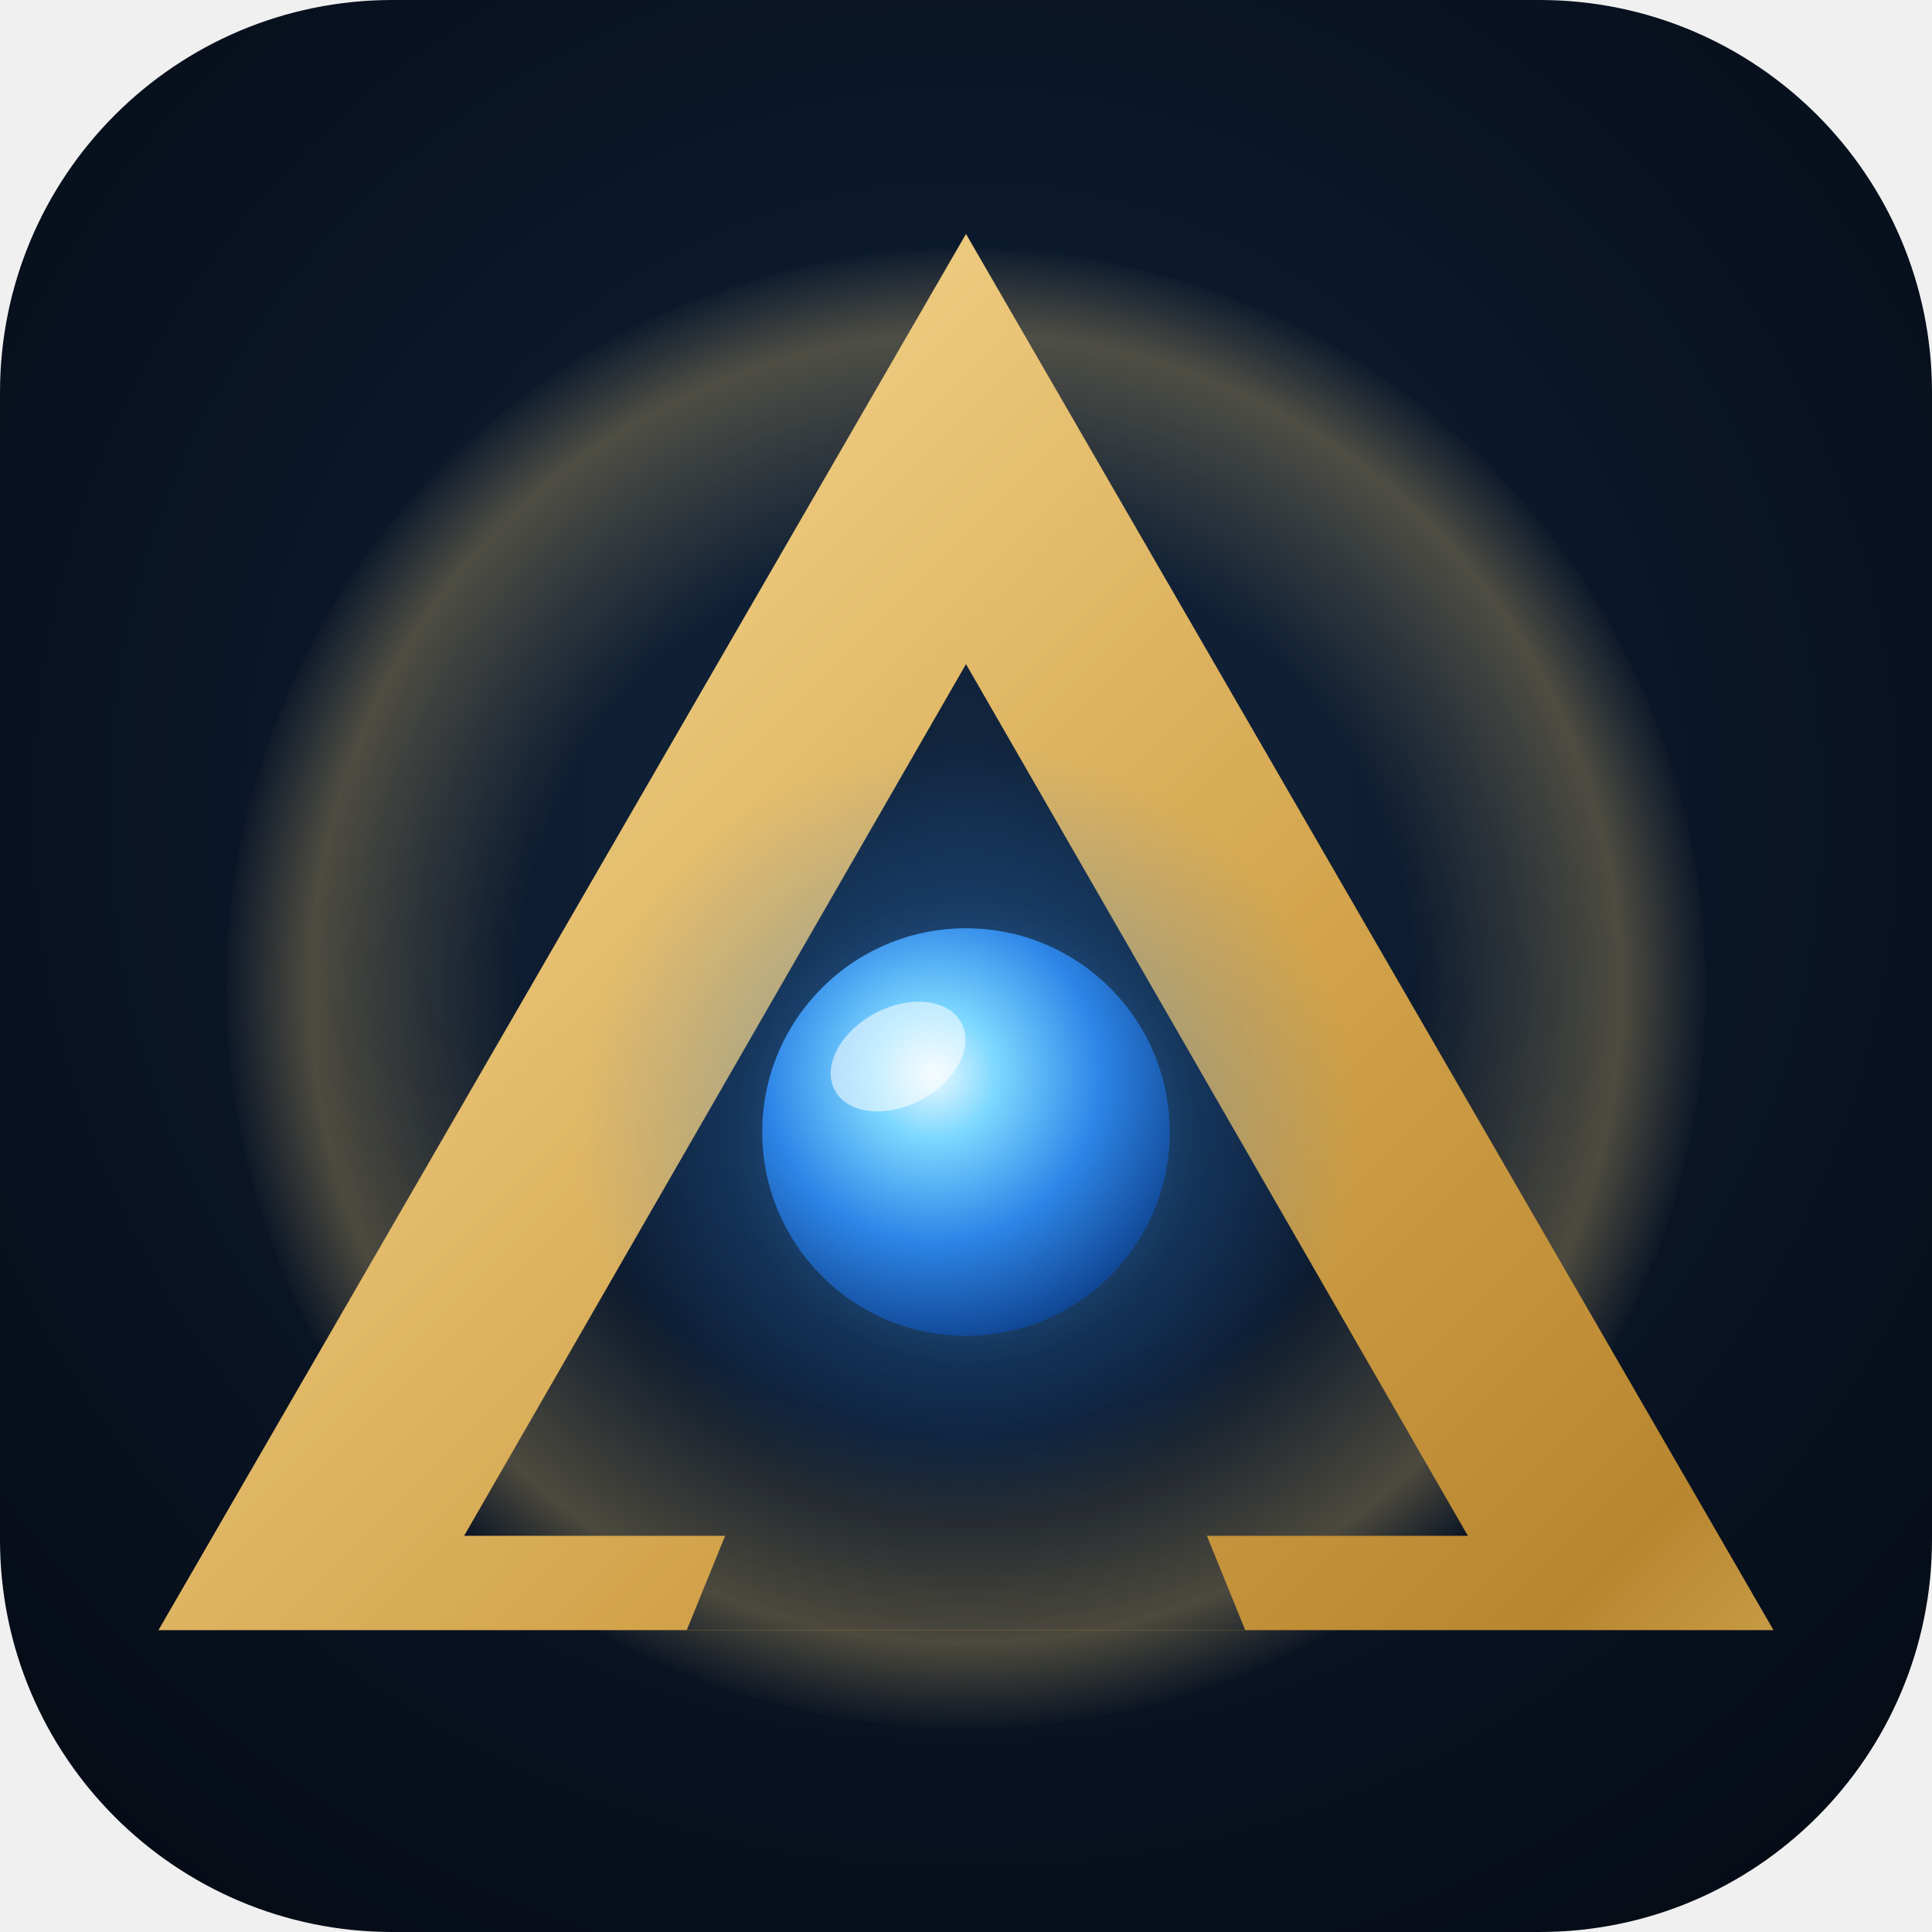
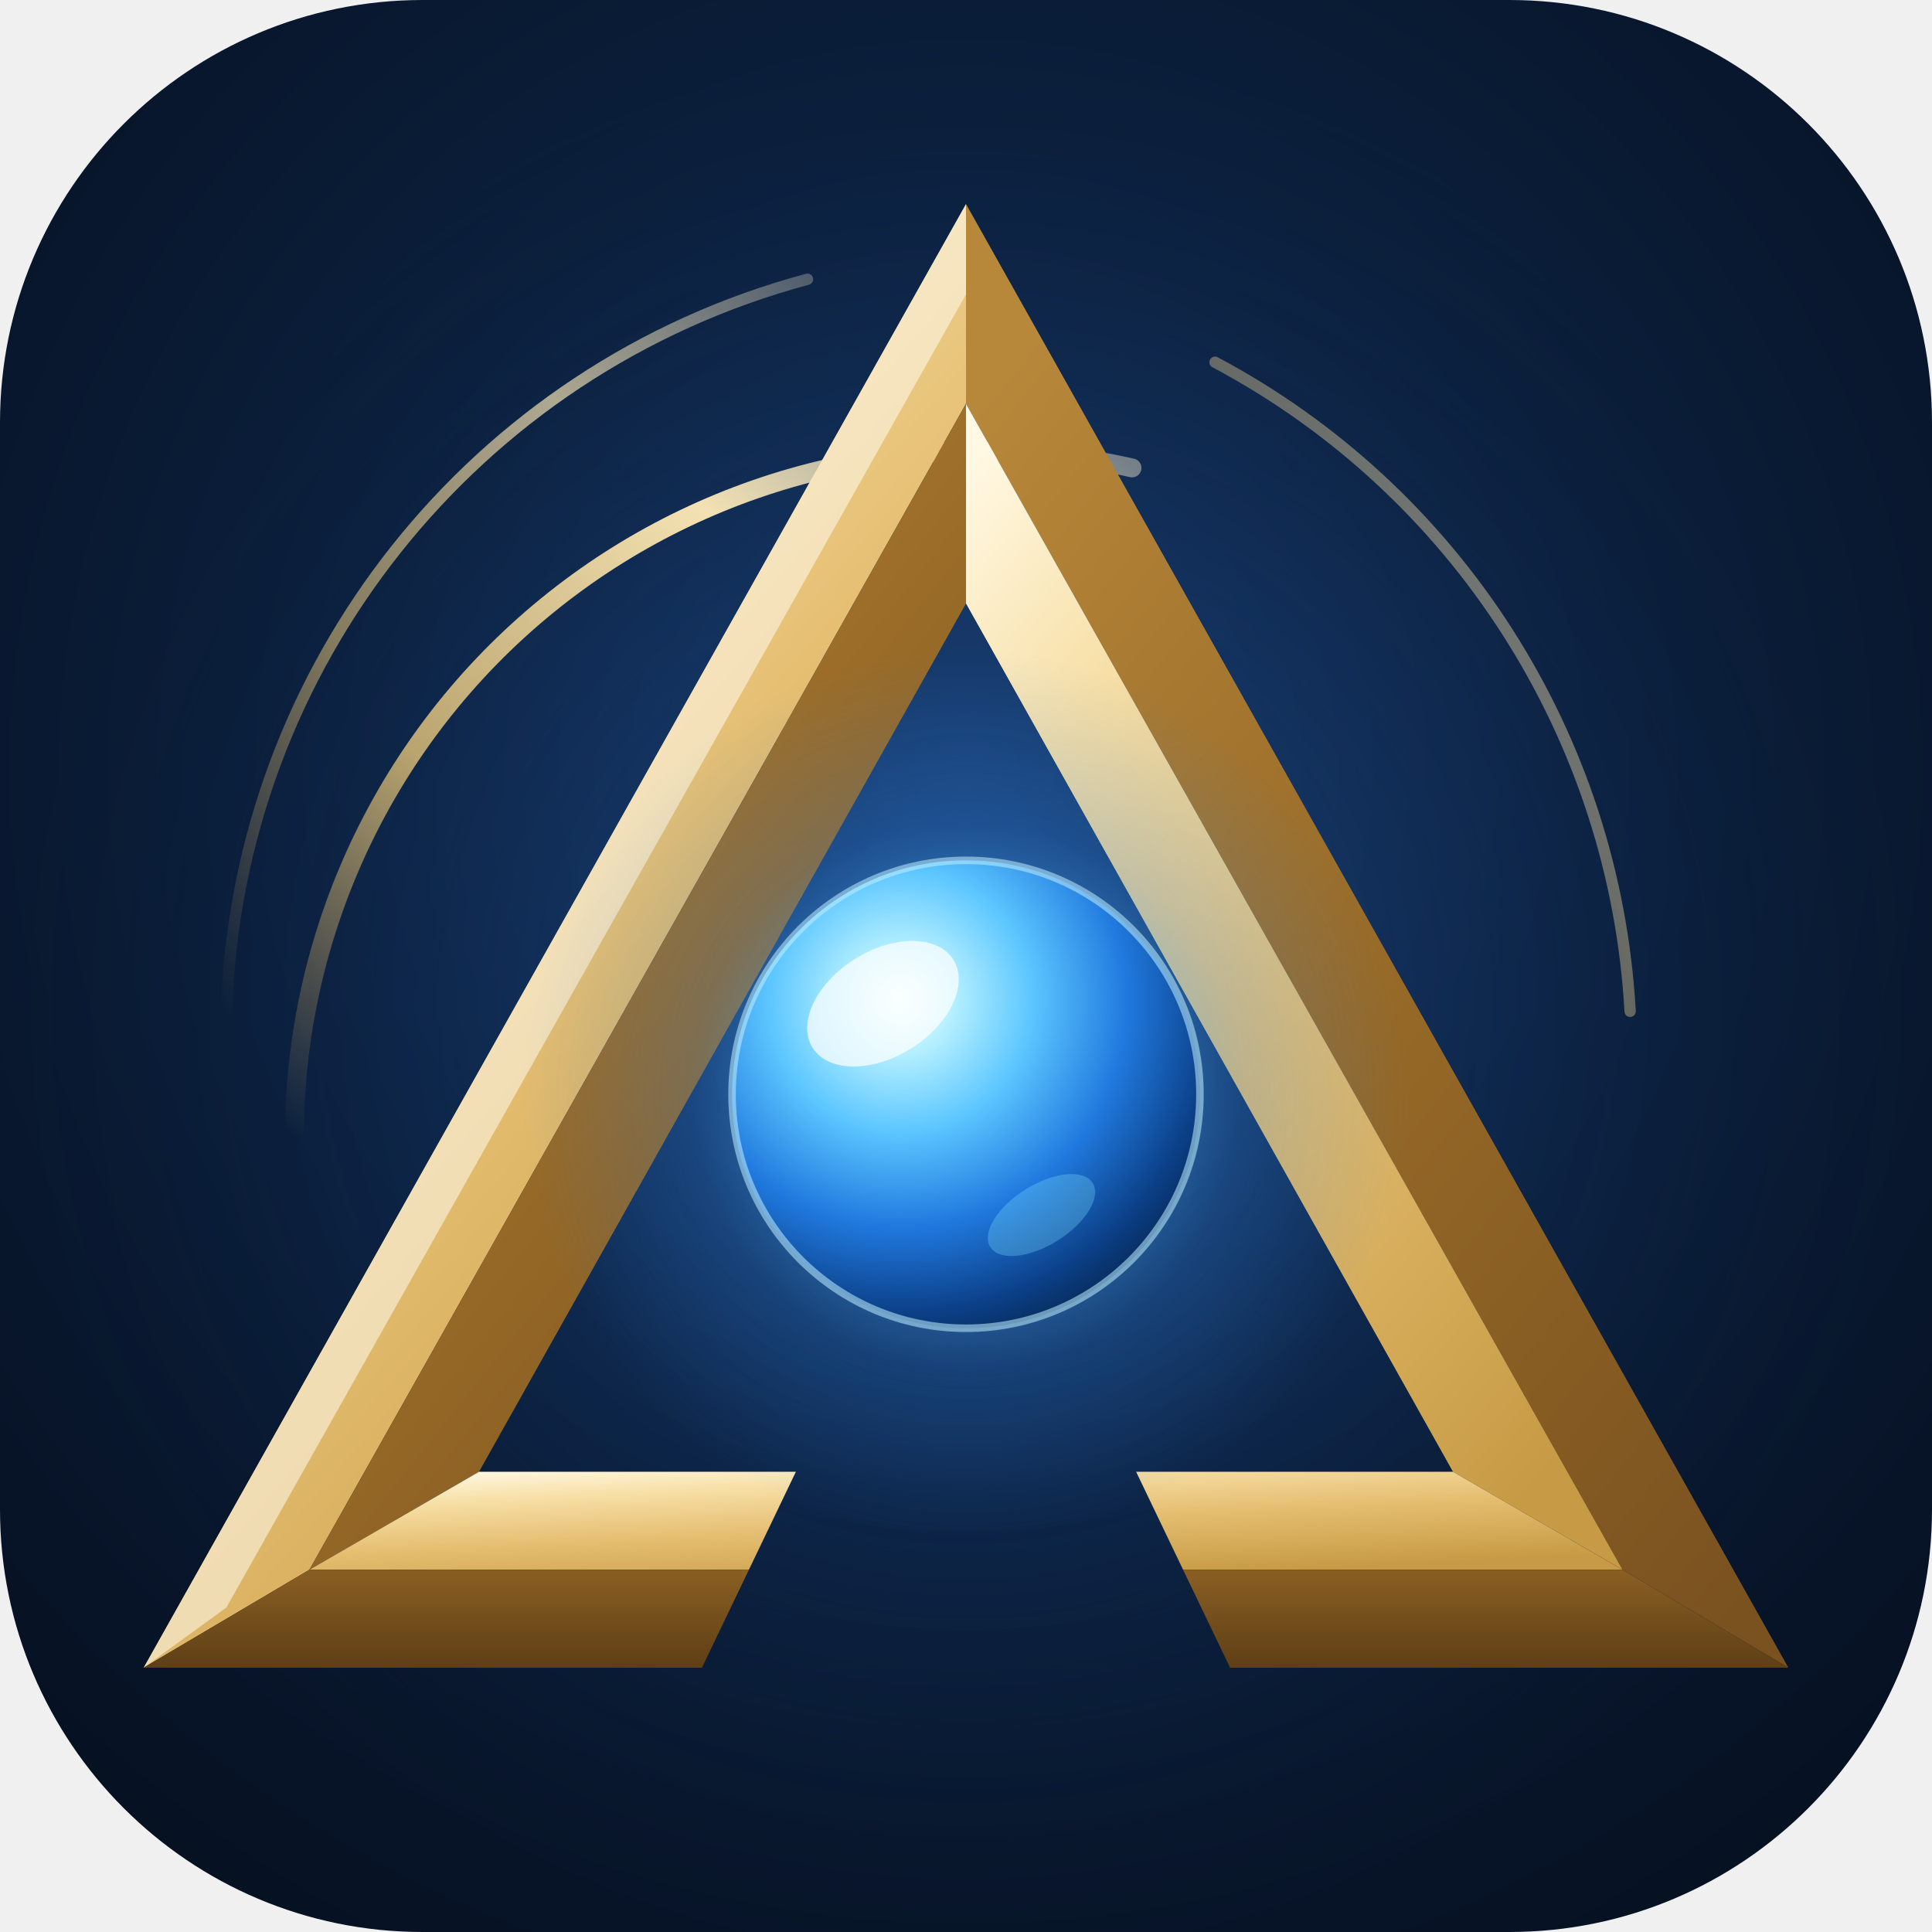
<svg xmlns="http://www.w3.org/2000/svg" viewBox="0 0 512 512" width="512" height="512" role="img" aria-label="Aurixa Systems">
  <defs>
-     <radialGradient id="aurixa-field" cx="50%" cy="42%" r="72%">
-       <stop offset="0%" stop-color="#12263F" />
-       <stop offset="55%" stop-color="#0A1526" />
-       <stop offset="100%" stop-color="#050B14" />
+     <radialGradient id="ax-field" cx="50%" cy="40%" r="78%">
+       <stop offset="0%" stop-color="#14315B" />
+       <stop offset="42%" stop-color="#0B1F3C" />
+       <stop offset="100%" stop-color="#050D1B" />
    </radialGradient>
-     <linearGradient id="aurixa-gold" x1="0" y1="0" x2="1" y2="1">
-       <stop offset="0%" stop-color="#FFF3CE" />
-       <stop offset="28%" stop-color="#F0CE84" />
-       <stop offset="58%" stop-color="#D3A44C" />
-       <stop offset="82%" stop-color="#B8862F" />
-       <stop offset="100%" stop-color="#E7C578" />
+     <radialGradient id="ax-field-glow" cx="50%" cy="52%" r="50%">
+       <stop offset="0%" stop-color="#2C6FC4" stop-opacity="0.42" />
+       <stop offset="55%" stop-color="#1B4C93" stop-opacity="0.16" />
+       <stop offset="100%" stop-color="#0B1F3C" stop-opacity="0" />
+     </radialGradient>
+     <linearGradient id="ax-gold-lit" x1="0.1" y1="0" x2="0.75" y2="1">
+       <stop offset="0%" stop-color="#FFF8E2" />
+       <stop offset="22%" stop-color="#F7DFA6" />
+       <stop offset="55%" stop-color="#E5BE71" />
+       <stop offset="100%" stop-color="#C79B45" />
    </linearGradient>
-     <radialGradient id="aurixa-orb" cx="42%" cy="36%" r="70%">
-       <stop offset="0%" stop-color="#EAF9FF" />
-       <stop offset="22%" stop-color="#7ED8FF" />
-       <stop offset="58%" stop-color="#2E86E8" />
-       <stop offset="100%" stop-color="#0B3C86" />
+     <linearGradient id="ax-gold-shade" x1="0.2" y1="0" x2="0.9" y2="1">
+       <stop offset="0%" stop-color="#B7873A" />
+       <stop offset="45%" stop-color="#9A6C28" />
+       <stop offset="100%" stop-color="#7A5220" />
+     </linearGradient>
+     <linearGradient id="ax-gold-deep" x1="0" y1="0" x2="0" y2="1">
+       <stop offset="0%" stop-color="#8A5F23" />
+       <stop offset="100%" stop-color="#5E3F16" />
+     </linearGradient>
+     <radialGradient id="ax-orb" cx="36%" cy="30%" r="78%">
+       <stop offset="0%" stop-color="#F2FDFF" />
+       <stop offset="14%" stop-color="#B6F0FF" />
+       <stop offset="36%" stop-color="#5CC6FF" />
+       <stop offset="62%" stop-color="#2079DE" />
+       <stop offset="86%" stop-color="#0B3F86" />
+       <stop offset="100%" stop-color="#06264F" />
    </radialGradient>
-     <radialGradient id="aurixa-orb-glow" cx="50%" cy="50%" r="50%">
-       <stop offset="0%" stop-color="#5FC8FF" stop-opacity="0.75" />
-       <stop offset="60%" stop-color="#2E86E8" stop-opacity="0.22" />
+     <radialGradient id="ax-orb-glow" cx="50%" cy="50%" r="50%">
+       <stop offset="30%" stop-color="#5FC8FF" stop-opacity="0.62" />
+       <stop offset="62%" stop-color="#2E86E8" stop-opacity="0.22" />
      <stop offset="100%" stop-color="#2E86E8" stop-opacity="0" />
    </radialGradient>
-     <radialGradient id="aurixa-halo" cx="50%" cy="50%" r="50%">
-       <stop offset="60%" stop-color="#E7C578" stop-opacity="0" />
-       <stop offset="88%" stop-color="#E7C578" stop-opacity="0.30" />
-       <stop offset="100%" stop-color="#E7C578" stop-opacity="0" />
-     </radialGradient>
-     <mask id="aurixa-delta">
+     <linearGradient id="ax-arc" x1="0" y1="1" x2="1" y2="0">
+       <stop offset="0%" stop-color="#E8B85C" stop-opacity="0" />
+       <stop offset="35%" stop-color="#F3CE7C" stop-opacity="0.75" />
+       <stop offset="70%" stop-color="#FFEBB8" stop-opacity="0.95" />
+       <stop offset="100%" stop-color="#FFF3D2" stop-opacity="0.4" />
+     </linearGradient>
+     <mask id="ax-delta">
      <rect width="512" height="512" fill="#000000" />
-       <path d="M256 62 L470 432 L42 432 Z" fill="#FFFFFF" />
-       <path d="M256 176 L389 407 L123 407 Z" fill="#000000" />
-       <path d="M256 250 L330 432 L182 432 Z" fill="#000000" />
+       <path d="M256 54 L474 442 L38 442 Z" fill="#FFFFFF" />
+       <path d="M256 160 L385 390 L127 390 Z" fill="#000000" />
+       <path d="M256 296 L326 442 L186 442 Z" fill="#000000" />
    </mask>
  </defs>
-   <rect width="512" height="512" rx="104" fill="url(#aurixa-field)" />
-   <circle cx="256" cy="262" r="196" fill="url(#aurixa-halo)" />
-   <g mask="url(#aurixa-delta)">
-     <rect width="512" height="512" fill="url(#aurixa-gold)" />
+   <rect width="512" height="512" rx="112" fill="url(#ax-field)" />
+   <rect width="512" height="512" rx="112" fill="url(#ax-field-glow)" />
+   <g fill="none" stroke="url(#ax-arc)" stroke-linecap="round">
+     <path d="M 78 300 A 182 182 0 0 1 300 124" stroke-width="5" />
+     <path d="M 60 268 A 208 208 0 0 1 214 74" stroke-width="3" opacity="0.7" />
+     <path d="M 432 268 A 208 208 0 0 0 322 96" stroke-width="3" opacity="0.45" />
  </g>
-   <circle cx="256" cy="300" r="104" fill="url(#aurixa-orb-glow)" />
-   <circle cx="256" cy="300" r="54" fill="url(#aurixa-orb)" />
-   <ellipse cx="238" cy="280" rx="19" ry="13" fill="#FFFFFF" opacity="0.55" transform="rotate(-28 238 280)" />
+   <g mask="url(#ax-delta)">
+     <path d="M256 54 L256 107 L82 416 L38 442 Z" fill="url(#ax-gold-lit)" />
+     <path d="M256 107 L256 160 L127 390 L82 416 Z" fill="url(#ax-gold-shade)" />
+     <path d="M256 54 L474 442 L430 416 L256 107 Z" fill="url(#ax-gold-shade)" />
+     <path d="M256 107 L430 416 L385 390 L256 160 Z" fill="url(#ax-gold-lit)" />
+     <path d="M82 416 L430 416 L385 390 L127 390 Z" fill="url(#ax-gold-lit)" />
+     <path d="M38 442 L474 442 L430 416 L82 416 Z" fill="url(#ax-gold-deep)" />
+     <path d="M256 54 L256 78 L60 426 L38 442 Z" fill="#FFFCF0" opacity="0.55" />
+   </g>
+   <circle cx="256" cy="290" r="118" fill="url(#ax-orb-glow)" />
+   <circle cx="256" cy="290" r="62" fill="url(#ax-orb)" />
+   <circle cx="256" cy="290" r="62" fill="none" stroke="#BFEEFF" stroke-opacity="0.55" stroke-width="2" />
+   <ellipse cx="234" cy="266" rx="22" ry="14" fill="#FFFFFF" opacity="0.72" transform="rotate(-32 234 266)" />
+   <ellipse cx="276" cy="322" rx="16" ry="8" fill="#7FE3FF" opacity="0.3" transform="rotate(-32 276 322)" />
</svg>
